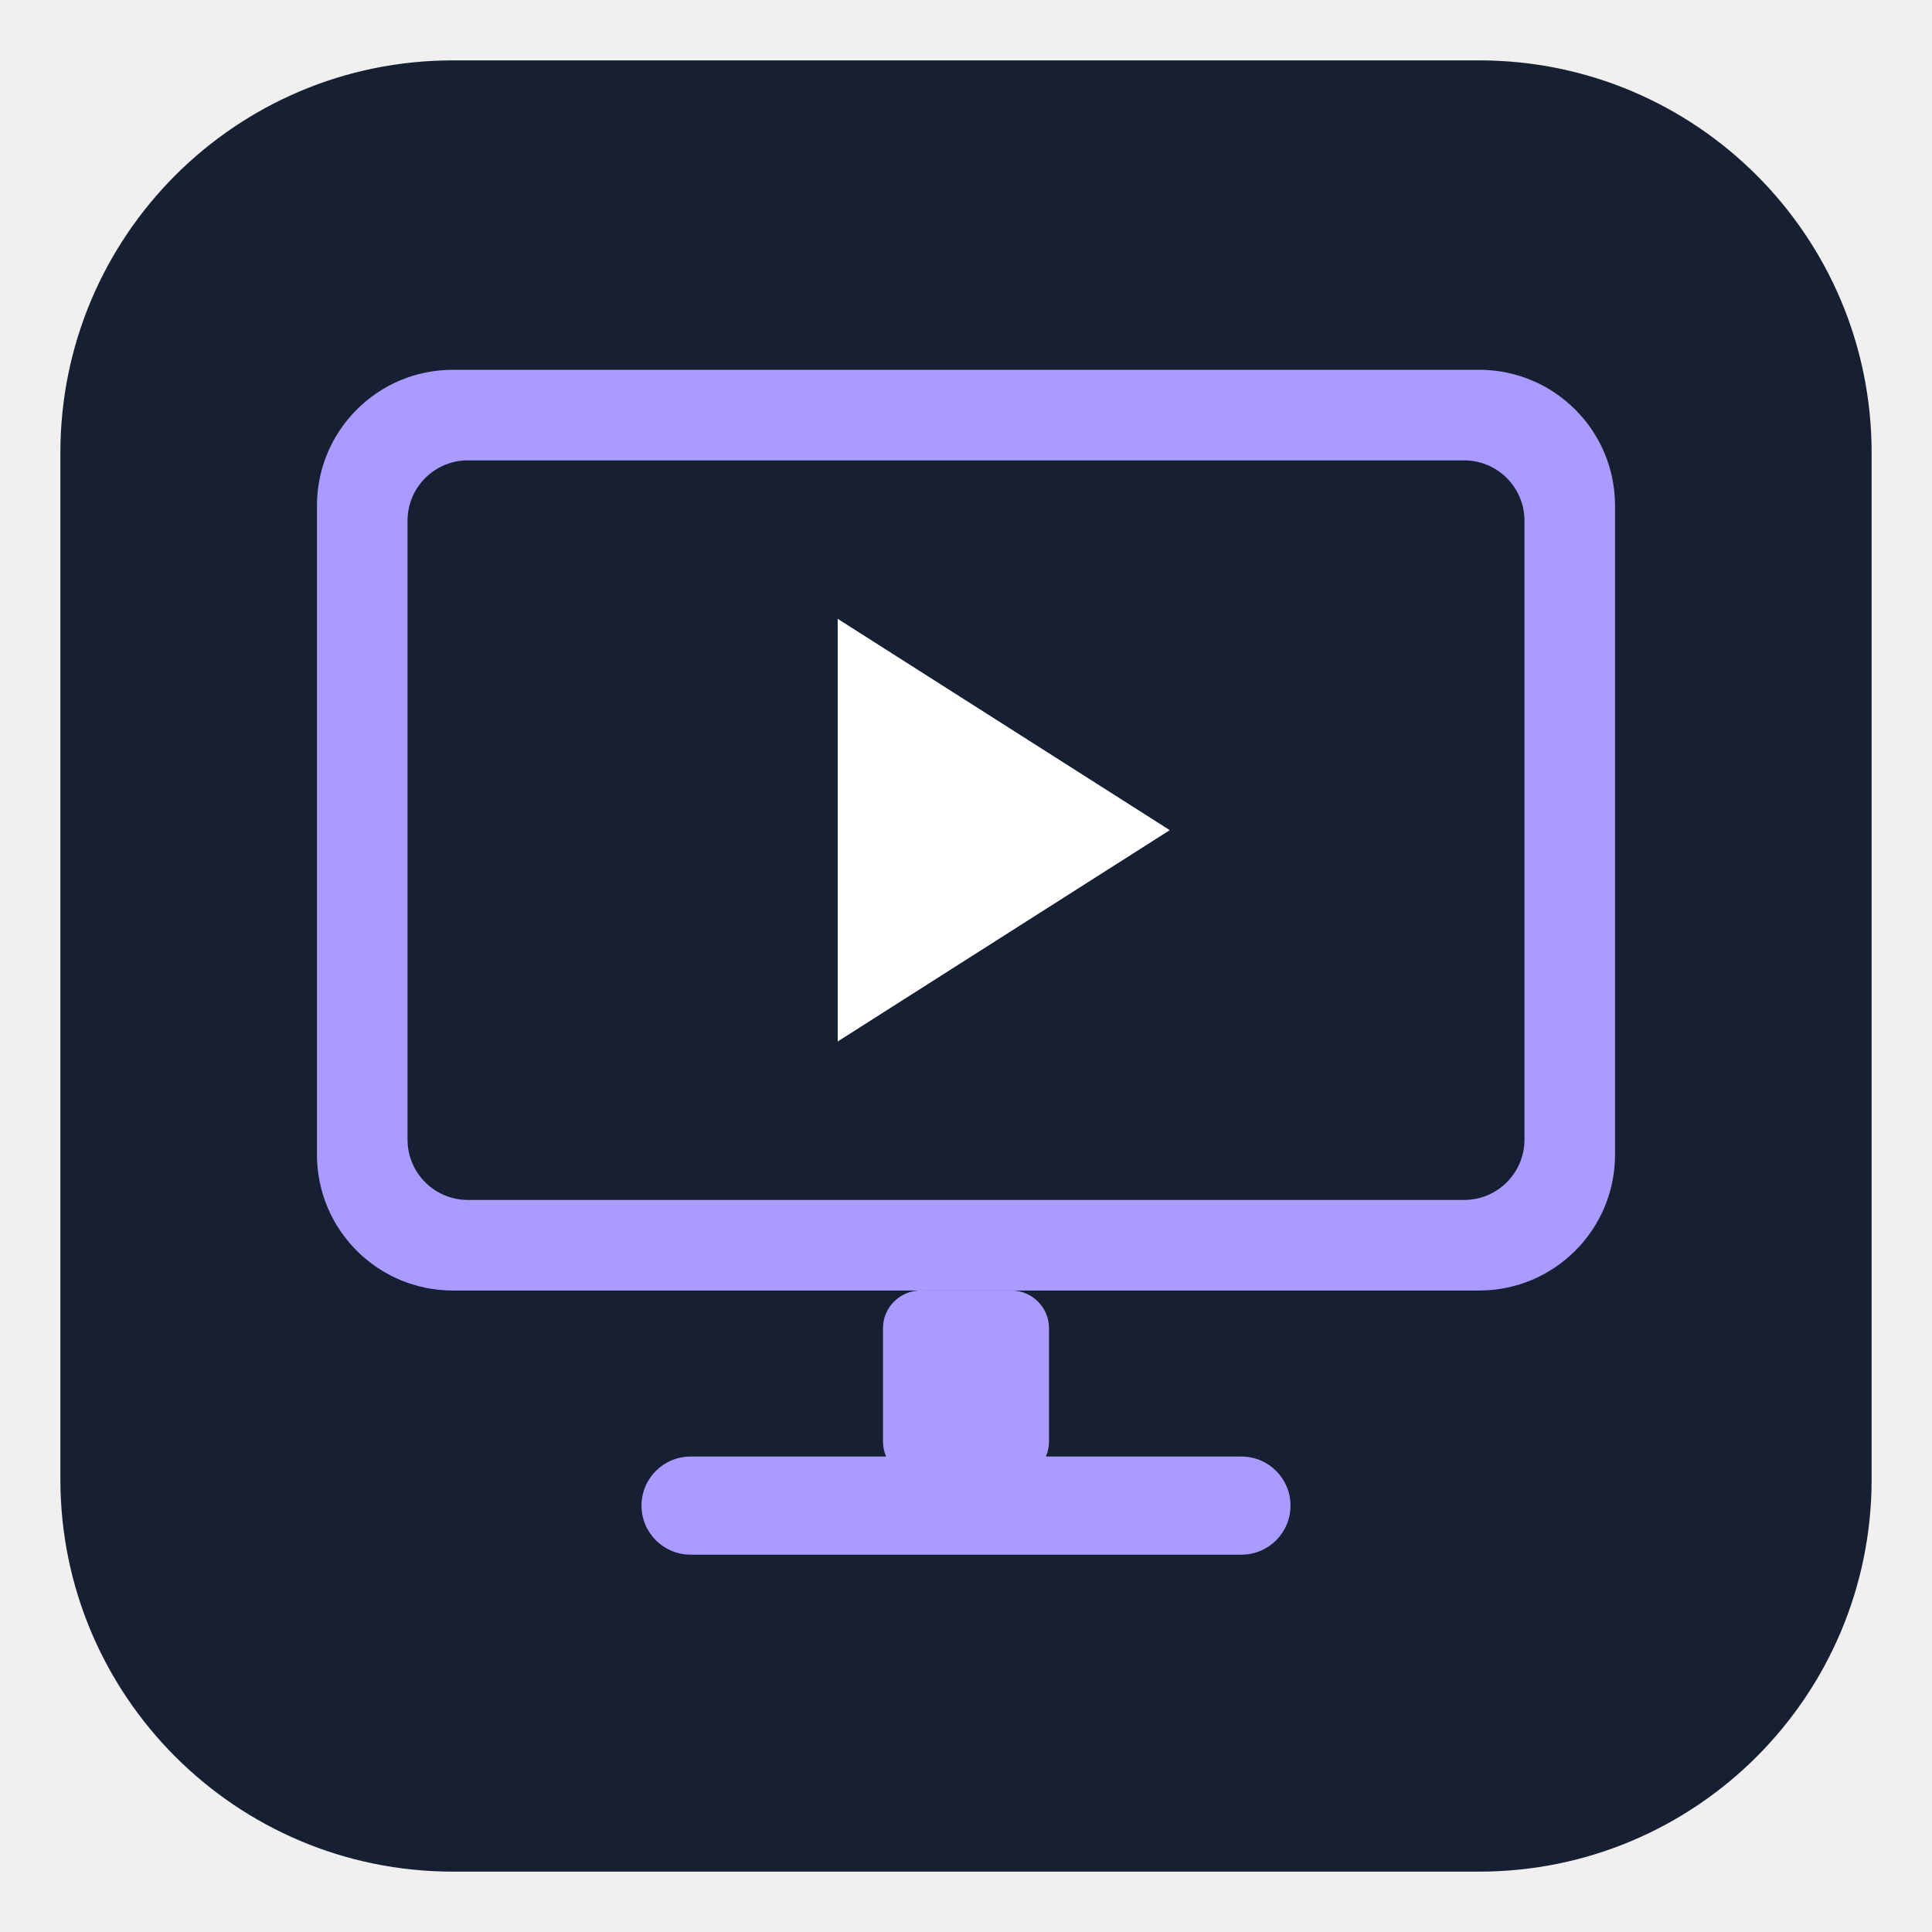
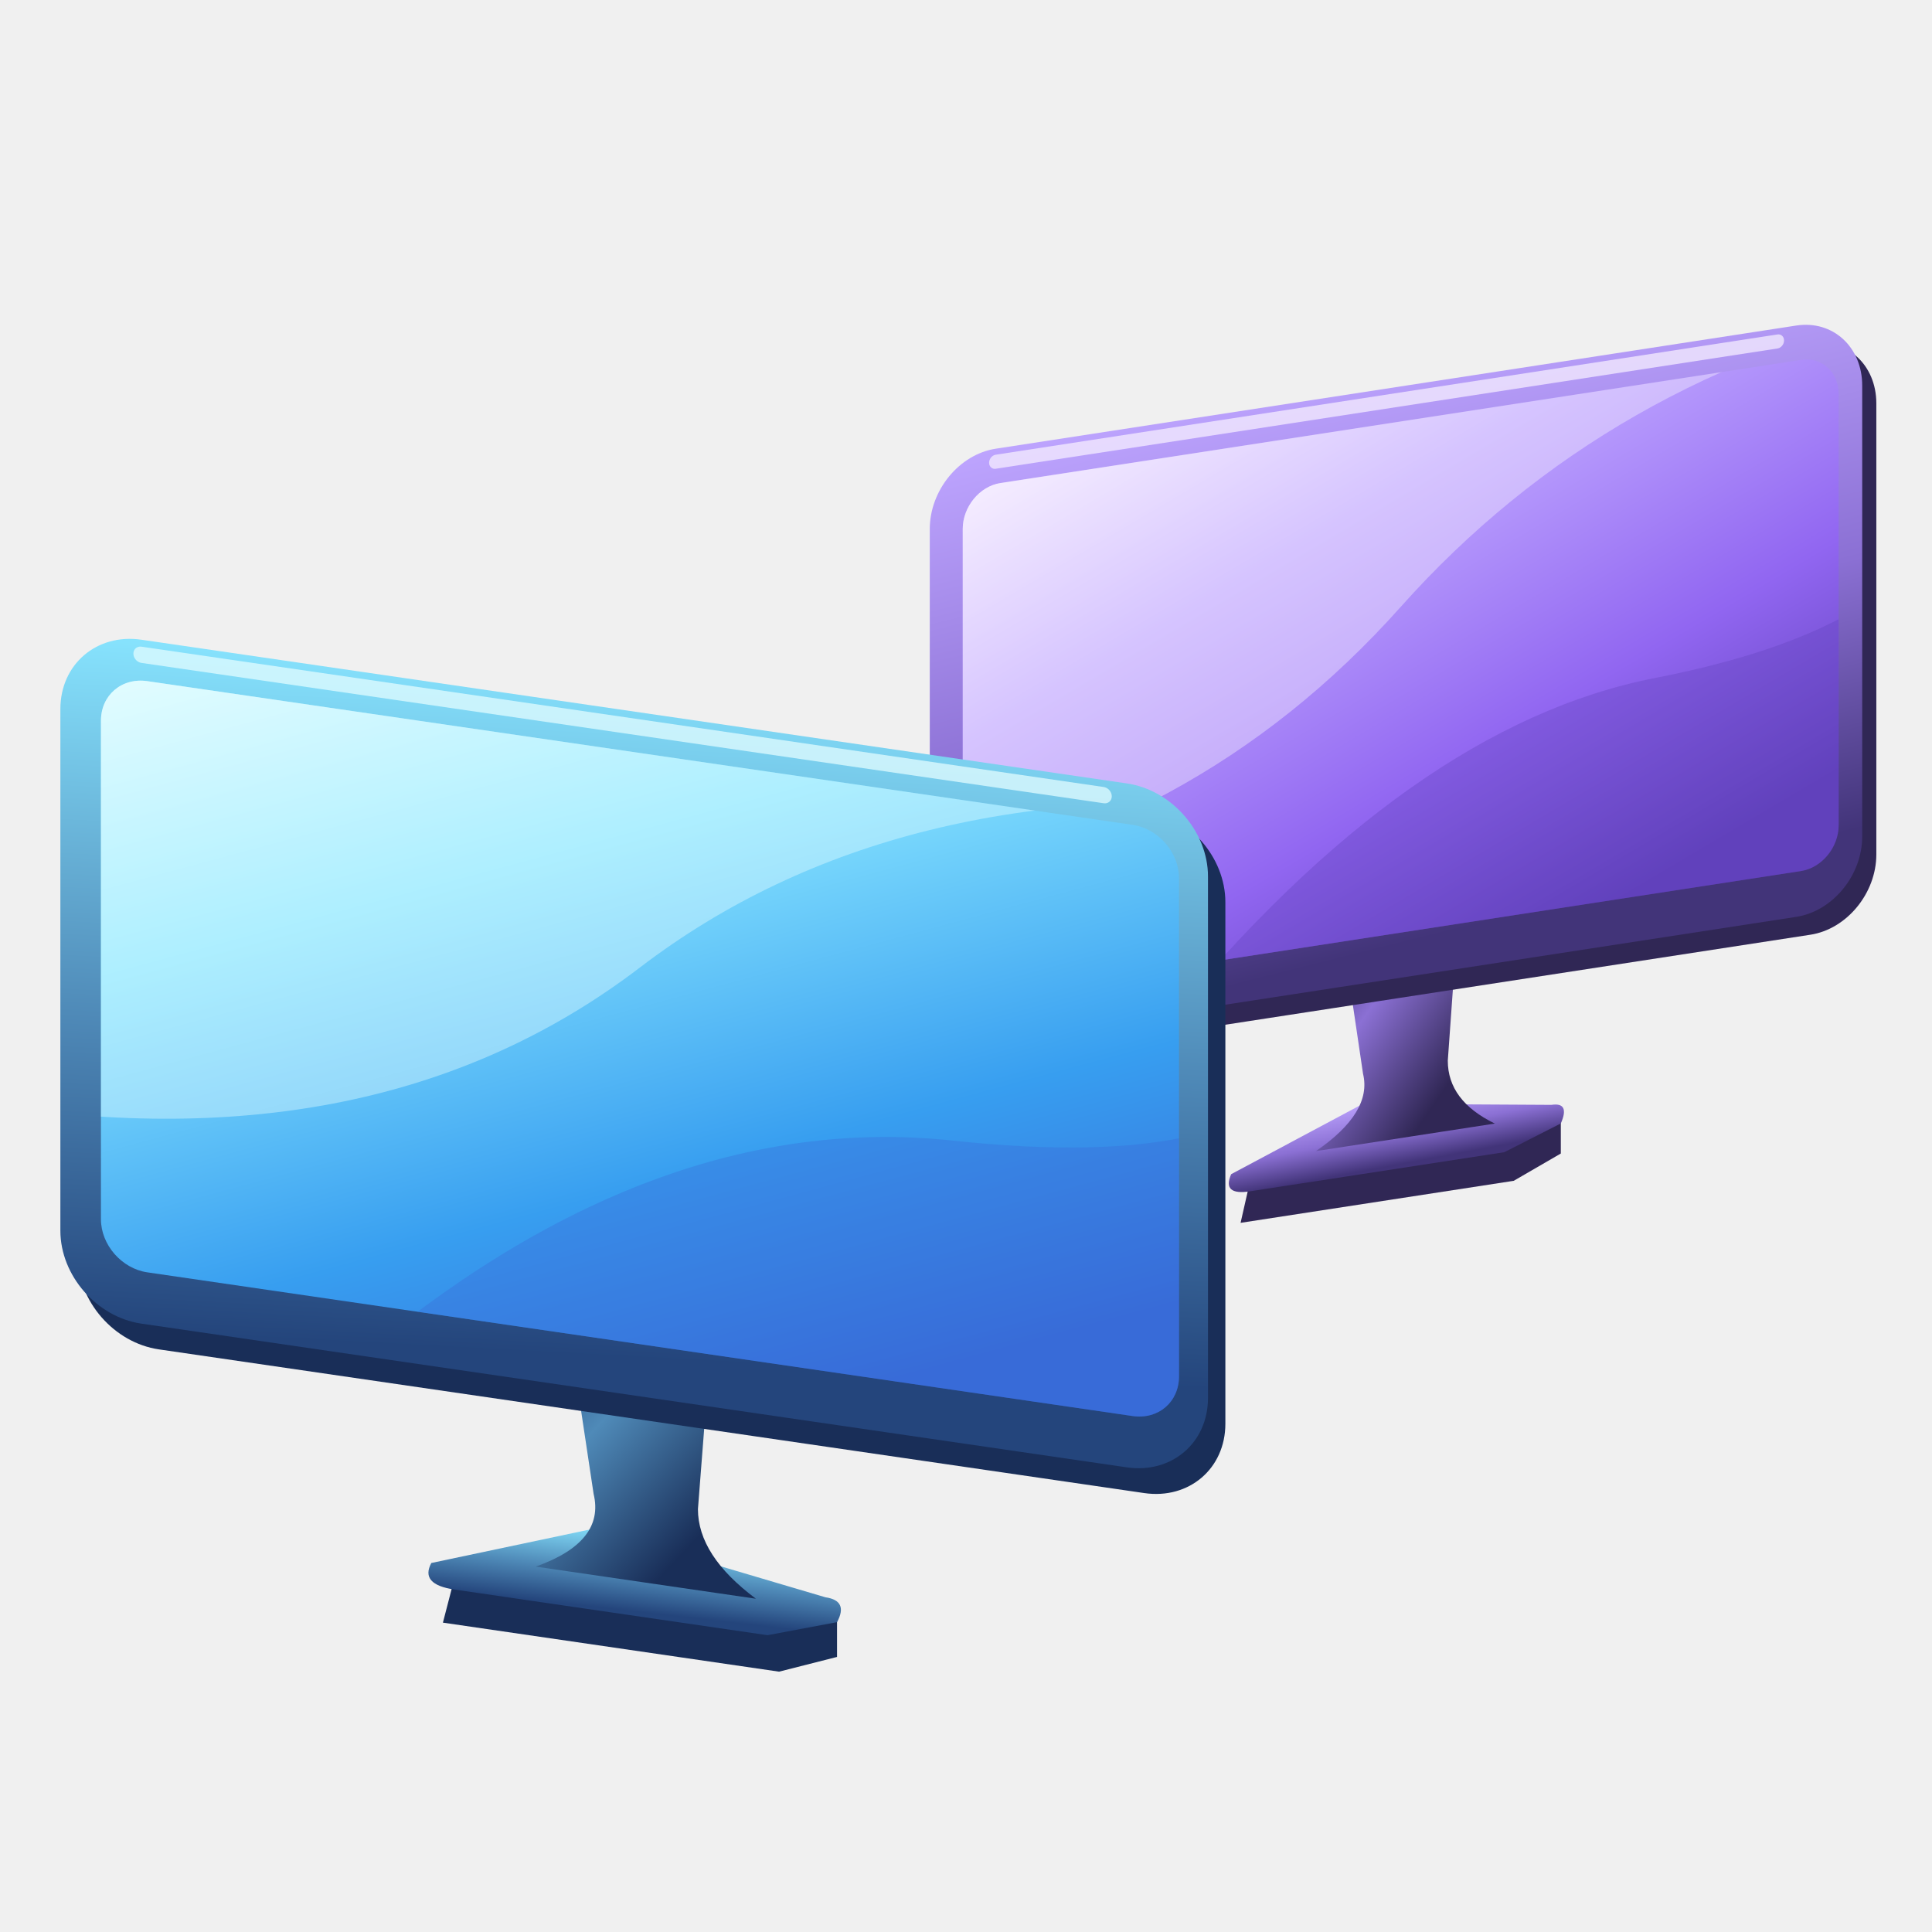
- <svg xmlns="http://www.w3.org/2000/svg" width="256" height="256" viewBox="0 0 256 256">
-   <rect x="8" y="8" width="240" height="240" rx="52" fill="#172033" />
-   <rect x="42" y="49" width="172" height="122" rx="18" fill="#a99bff" />
-   <rect x="54" y="61" width="148" height="98" rx="8" fill="#172033" />
-   <path d="M111 82 155 110 111 138Z" fill="#ffffff" />
-   <rect x="117" y="171" width="22" height="25" rx="5" fill="#a99bff" />
-   <rect x="85" y="193" width="86" height="13" rx="6.5" fill="#a99bff" />
+ <svg xmlns="http://www.w3.org/2000/svg" width="256" height="256" viewBox="0 0 160 160" role="img" aria-label="Director – Cascade">
+   <defs>
+     <linearGradient id="screen0" x2=".75" y2="1">
+       <stop offset="0" stop-color="#f6eeff" />
+       <stop offset="0.32" stop-color="#bea5ff" />
+       <stop offset="0.71" stop-color="#9166f1" />
+       <stop offset="1" stop-color="#6141bc" />
+     </linearGradient>
+     <linearGradient id="rim0" x2=".16" y2="1">
+       <stop offset="0" stop-color="#bea5ff" />
+       <stop offset="0.55" stop-color="#8b70d4" />
+       <stop offset="1" stop-color="#423479" />
+     </linearGradient>
+     <linearGradient id="stand0" x2=".8" y2=".7">
+       <stop offset="0" stop-color="#423479" />
+       <stop offset="0.42" stop-color="#8b70d4" />
+       <stop offset="1" stop-color="#302755" />
+     </linearGradient>
+     <clipPath id="glass0">
+       <rect x="3.5" y="3.5" width="93" height="51" rx="4" />
+     </clipPath>
+     <linearGradient id="screen1" x2=".75" y2="1">
+       <stop offset="0" stop-color="#e2fcff" />
+       <stop offset="0.32" stop-color="#88e5ff" />
+       <stop offset="0.71" stop-color="#379ef0" />
+       <stop offset="1" stop-color="#386bd8" />
+     </linearGradient>
+     <linearGradient id="rim1" x2=".16" y2="1">
+       <stop offset="0" stop-color="#88e5ff" />
+       <stop offset="0.55" stop-color="#4f8ab8" />
+       <stop offset="1" stop-color="#24457c" />
+     </linearGradient>
+     <linearGradient id="stand1" x2=".8" y2=".7">
+       <stop offset="0" stop-color="#24457c" />
+       <stop offset="0.42" stop-color="#4f8ab8" />
+       <stop offset="1" stop-color="#192e58" />
+     </linearGradient>
+     <clipPath id="glass1">
+       <rect x="3.5" y="3.5" width="93" height="51" rx="4" />
+     </clipPath>
+   </defs>
+   <g transform="matrix(.78 -.12 0 .83 77 38)">
+     <path fill="#302755" d="M34 77 48 72l19 3v4l-5 2H33z" />
+     <path fill="url(#rim0)" d="m32 76 14-5 20 3q2 0 1 2l-6 2H34q-3 0-2-2z" />
+     <path fill="url(#stand0)" d="M44 55h12l-1 13q0 4 5 7H41q6-3 5-7z" />
+     <rect x="1.5" y="2" width="99" height="59" rx="7" fill="#302755" />
+     <rect width="99" height="59" rx="7" fill="url(#rim0)" />
+     <rect x="3.5" y="3.5" width="93" height="51" rx="4" fill="url(#screen0)" />
+     <g clip-path="url(#glass0)">
+       <path d="M-5 42Q28 42 50 22T106 0v-9H-5z" fill="#f6eeff" opacity=".42" />
+       <path d="M25 60q26-26 52-27t31-12v39z" fill="#6141bc" opacity=".35" />
+     </g>
+     <path d="M7 1.3h83" stroke="#f6eeff" opacity=".75" stroke-width="1.4" stroke-linecap="round" />
+   </g>
+   <g transform="matrix(.96 .14 0 .96 5 52)">
+     <path fill="#192e58" d="M34 77 48 72l19 3v4l-5 2H33z" />
+     <path fill="url(#rim1)" d="m32 76 14-5 20 3q2 0 1 2l-6 2H34q-3 0-2-2z" />
+     <path fill="url(#stand1)" d="M44 55h12l-1 13q0 4 5 7H41q6-3 5-7z" />
+     <rect x="1.5" y="2" width="99" height="59" rx="7" fill="#192e58" />
+     <rect width="99" height="59" rx="7" fill="url(#rim1)" />
+     <rect x="3.5" y="3.5" width="93" height="51" rx="4" fill="url(#screen1)" />
+     <g clip-path="url(#glass1)">
+       <path d="M-5 42Q28 42 50 22T106 0v-9H-5z" fill="#e2fcff" opacity=".42" />
+       <path d="M25 60q26-26 52-27t31-12v39z" fill="#386bd8" opacity=".35" />
+     </g>
+     <path d="M7 1.3h83" stroke="#e2fcff" opacity=".75" stroke-width="1.4" stroke-linecap="round" />
+   </g>
</svg>
